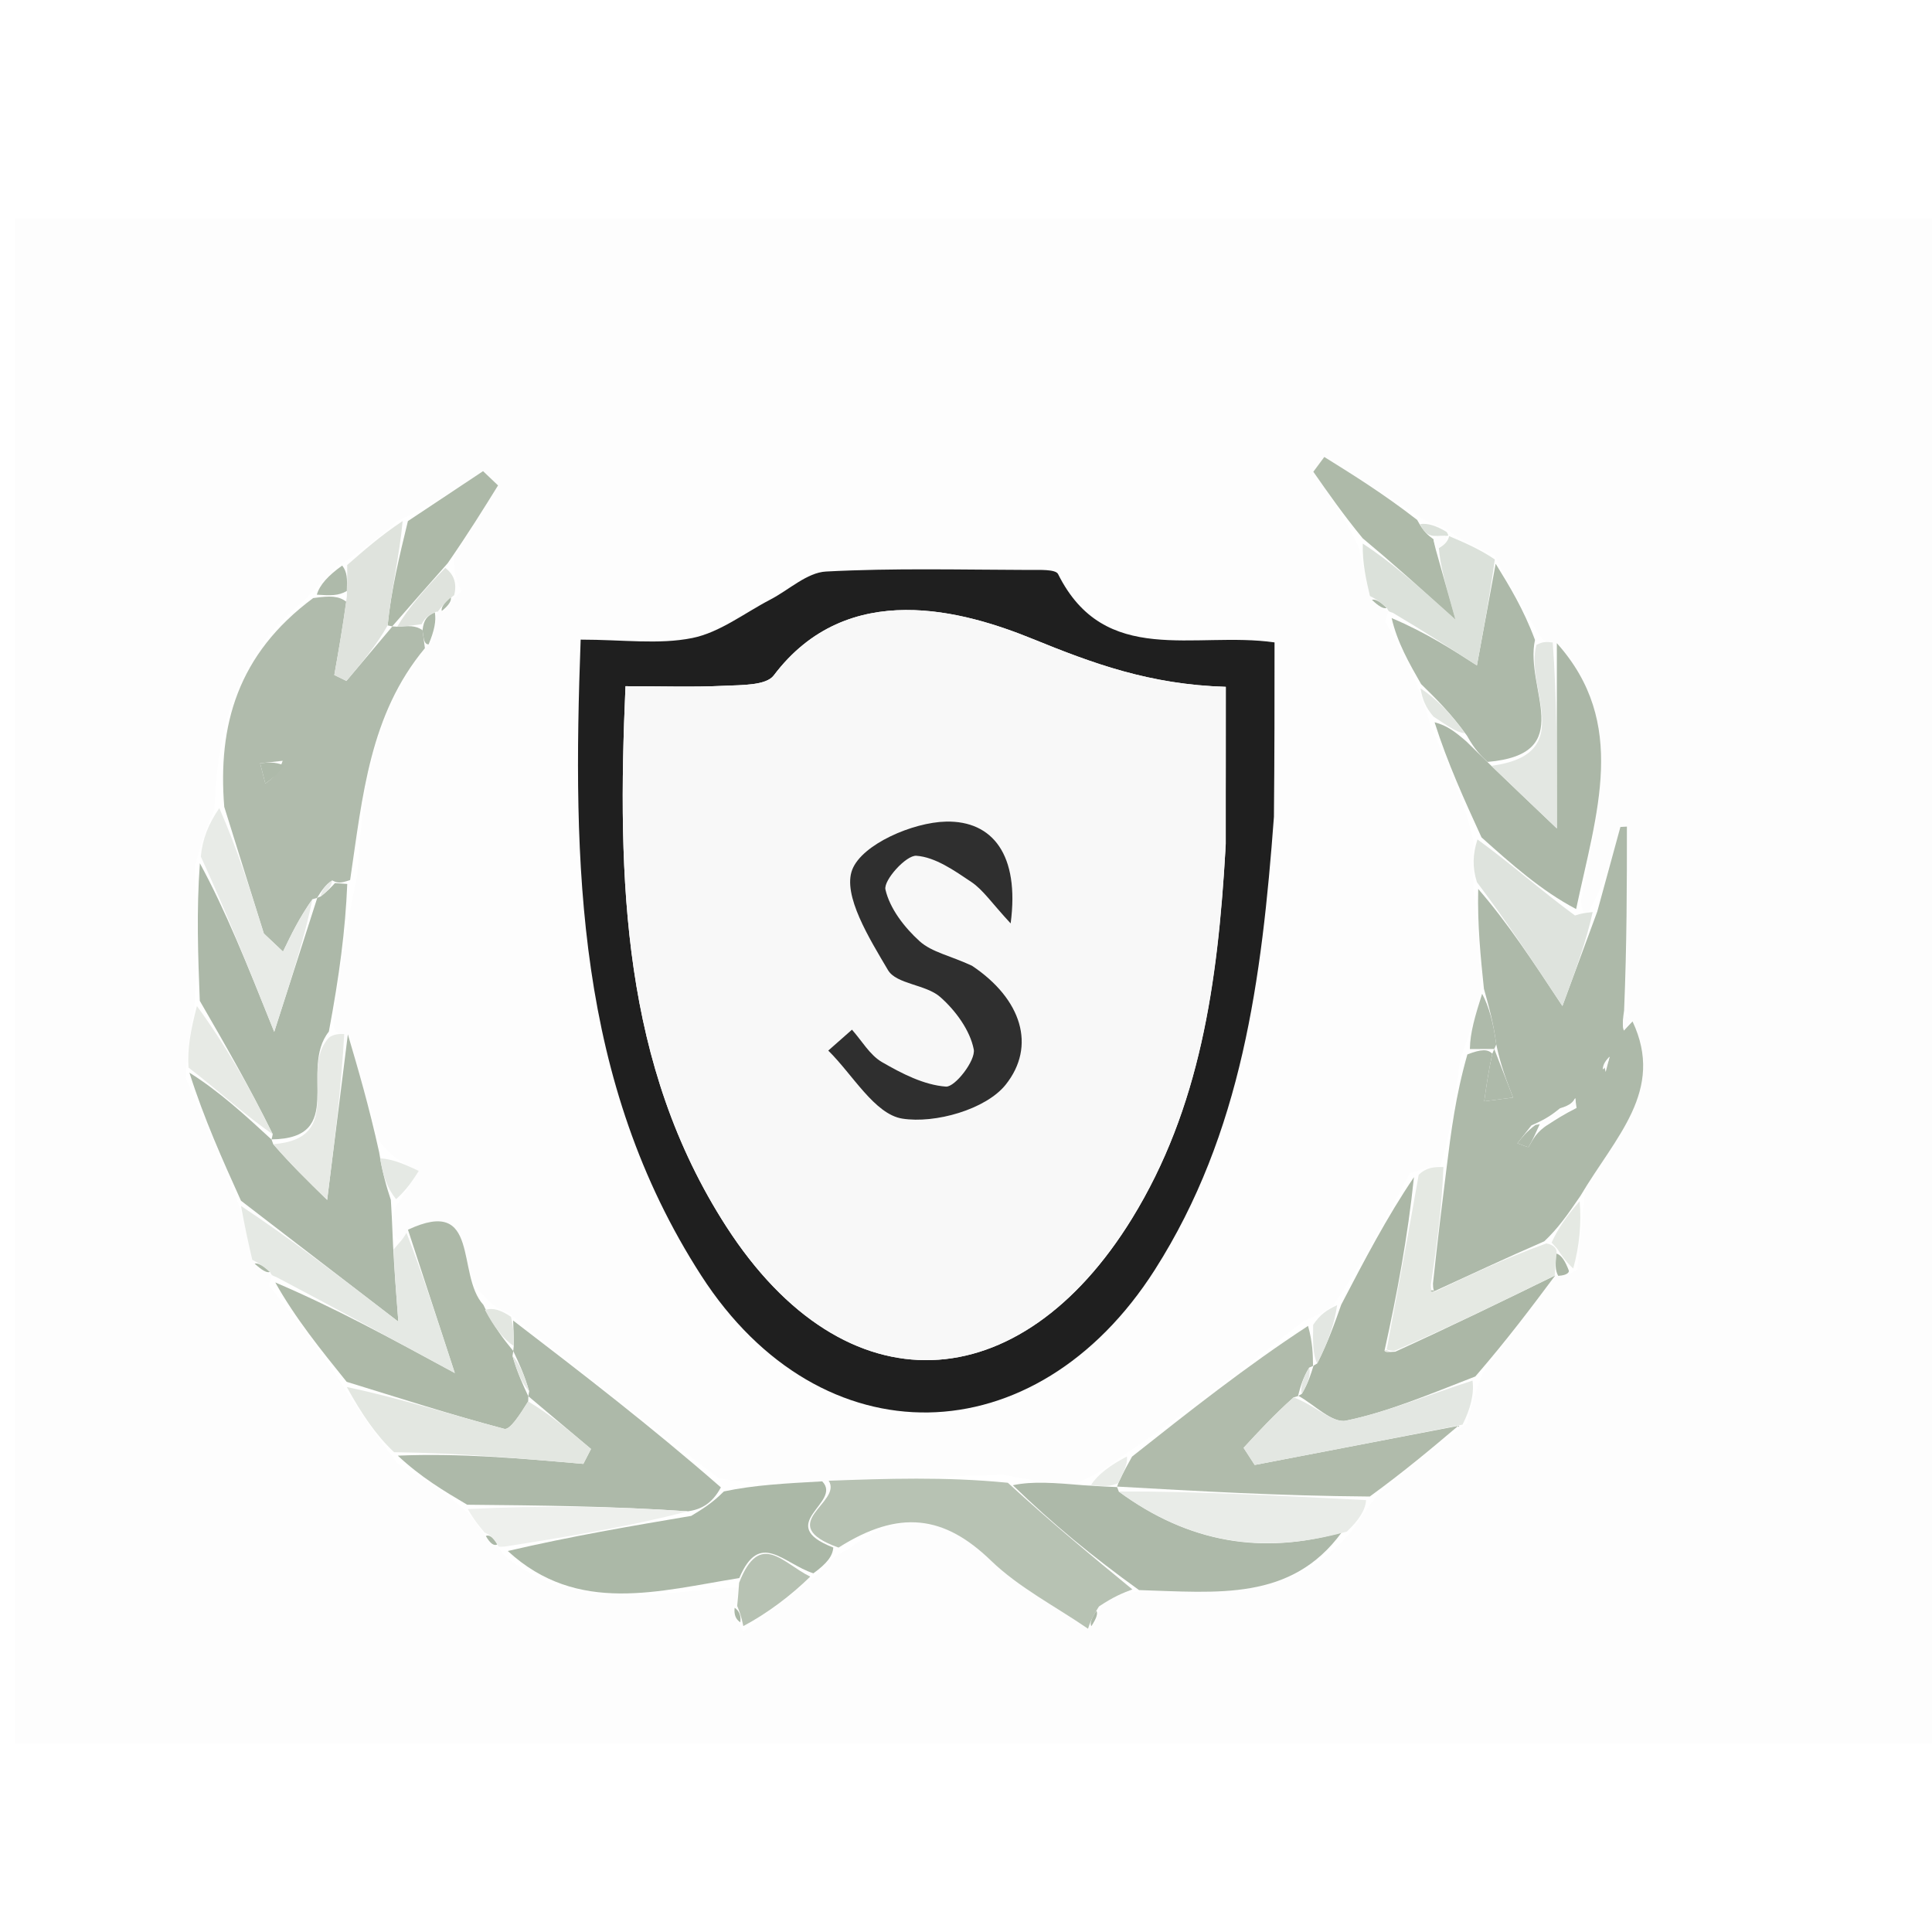
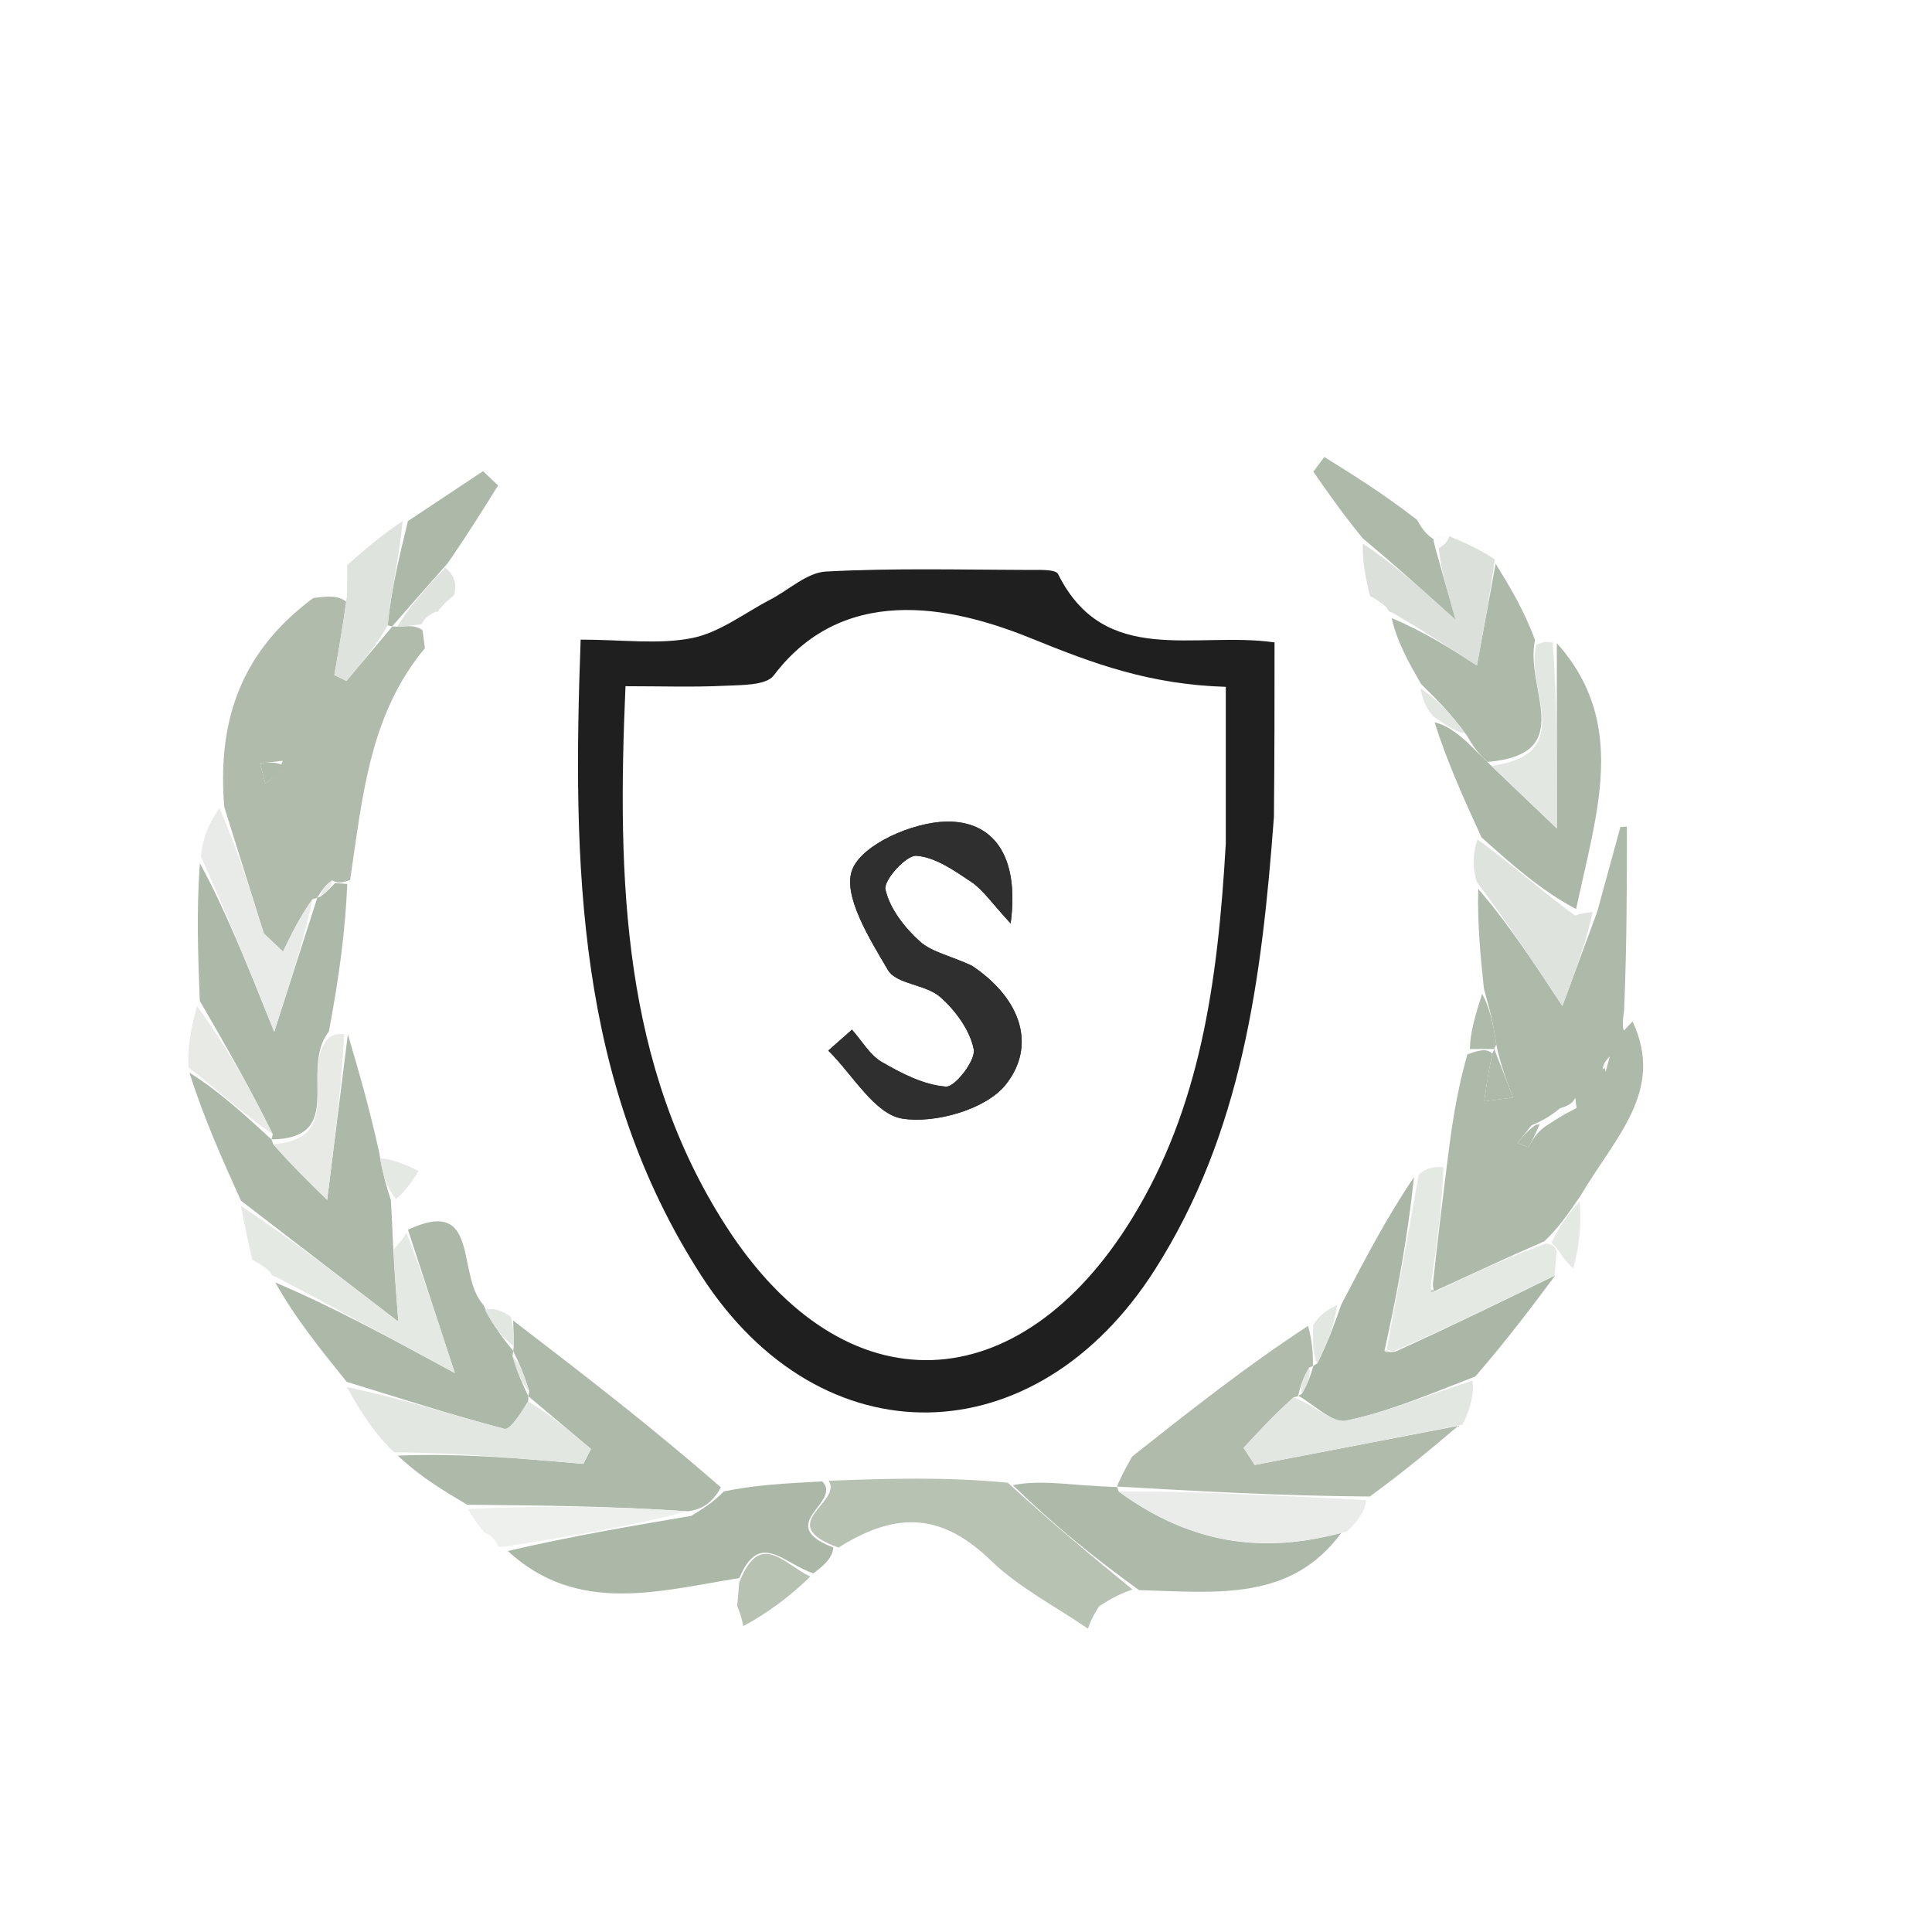
- <svg xmlns="http://www.w3.org/2000/svg" version="1.1" id="Layer_1" x="0px" y="0px" width="24" height="24" viewBox="0 0 128 101" enable-background="new 0 0 128 101" xml:space="preserve">
-   <path fill="#FDFDFD" opacity="1" stroke="none" d=" M85,102   C56.667,102 28.833,102 1,102   C1,68.333 1,34.667 1,1   C43.667,1 86.333,1 129,1   C129,34.667 129,68.333 129,102   C114.5,102 100,102 85,102  M29.541,26.924   C29.732,26.61 29.923,26.297 30.564,25.66   C30.299,25.099 30.034,24.537 30.09,23.354   C31.059,21.79 32.028,20.225 32.997,18.661   C32.666,18.346 32.335,18.03 32.004,17.715   C30.344,18.818 28.685,19.92 26.326,21.02   C25.219,21.992 24.111,22.964 22.34,24.003   C21.759,24.621 21.179,25.239 20.116,26.306   C15.732,29.842 14.423,34.562 14.203,40.124   C13.809,41.097 13.414,42.071 12.893,43.932   C13.008,46.891 13.122,49.85 12.857,53.498   C12.631,54.747 12.404,55.996 12.298,57.925   C13.521,60.633 14.743,63.342 15.972,66.743   C16.22,67.817 16.468,68.892 17.026,70.476   C17.354,70.661 17.683,70.847 18.013,70.993   C18.013,70.993 17.975,70.985 17.843,71.701   C19.552,73.817 21.26,75.933 22.991,78.743   C23.953,80.169 24.916,81.595 26.363,83.475   C27.894,84.381 29.424,85.287 31.039,86.764   C31.395,87.188 31.75,87.612 32.267,88.487   C32.466,88.751 32.72,88.939 33.03,88.997   C33.03,88.997 32.977,88.985 33.414,89.567   C38.273,93.52 43.662,91.9 48.961,91.668   C48.921,92.078 48.88,92.488 48.505,93.135   C48.62,93.456 48.735,93.777 49.249,94.591   C50.833,93.394 52.416,92.197 54.417,90.563   C54.788,90.083 55.16,89.603 56.224,89.131   C59.601,86.467 62.572,86.916 65.646,89.887   C67.508,91.687 69.919,92.919 72.525,94.073   C72.638,93.736 72.752,93.399 73.197,92.491   C73.806,92.262 74.415,92.032 75.907,91.893   C80.652,92.001 85.544,92.606 89.573,87.922   C90.018,87.232 90.464,86.542 91.397,85.382   C93.137,83.91 94.876,82.437 97.177,80.805   C97.425,79.835 97.674,78.865 98.294,77.35   C99.876,75.233 101.458,73.117 102.996,70.999   C102.996,70.999 103.003,71.042 103.469,71.014   C103.469,71.014 103.932,70.954 104.498,70.646   C104.641,69.076 104.785,67.506 105.038,65.229   C107.026,61.811 110.32,58.762 107.959,53.968   C107.959,53.968 107.752,53.768 107.786,52.869   C107.786,49 107.786,45.132 107.786,41.264   C107.643,41.272 107.5,41.281 107.356,41.289   C106.846,43.157 106.335,45.024 105.211,46.962   C105.006,46.982 104.801,47.002 104.749,46.17   C105.774,40.337 107.884,34.402 102.599,29.02   C102.415,29.012 102.231,29.005 101.856,28.345   C100.934,26.846 100.013,25.347 98.982,23.277   C97.986,22.856 96.989,22.435 95.706,21.481   C95.142,21.317 94.578,21.152 93.621,20.435   C91.66,19.215 89.699,17.995 87.739,16.775   C87.496,17.102 87.254,17.428 87.012,17.755   C88.003,19.175 88.994,20.595 90,22.721   C90.254,23.808 90.508,24.895 91.031,26.504   C91.353,26.681 91.675,26.858 92,26.996   C92,26.996 91.962,27.004 91.783,27.688   C92.572,29.065 93.361,30.442 94.068,32.382   C94.254,32.868 94.44,33.353 94.774,34.593   C95.901,37.055 97.027,39.517 97.618,42.249   C97.575,43.092 97.532,43.936 97.658,45.674   C97.877,47.785 98.095,49.896 98.075,52.675   C97.737,53.784 97.399,54.893 96.729,56.717   C96.432,59.109 96.134,61.5 95.423,63.749   C94.957,63.803 94.492,63.858 93.398,64.229   C91.885,67.132 90.373,70.034 88.316,73.003   C87.89,73.295 87.464,73.586 86.358,74.021   C82.573,77.014 78.788,80.008 74.316,82.992   C73.525,83.592 72.734,84.192 71.137,84.849   C69.791,84.736 68.445,84.623 66.44,84.186   C62.594,84.325 58.749,84.464 54.045,84.684   C52.033,84.781 50.021,84.877 47.616,84.437   C43.076,80.953 38.536,77.47 33.717,73.499   C33.202,73.307 32.686,73.115 31.956,72.241   C30.194,70.956 31.865,65.709 26.83,68.383   C26.668,68.66 26.432,68.839 26.025,68.194   C25.982,67.462 25.939,66.731 26.584,65.9   C26.971,65.292 27.357,64.684 27.744,64.076   C26.912,63.686 26.08,63.296 25.133,62.111   C24.438,59.751 23.742,57.39 22.564,54.992   C22.564,54.992 22.08,54.996 22.083,54.177   C22.482,51.149 22.881,48.122 23.66,44.574   C24.029,39.196 24.489,33.845 28.639,28.949   C28.773,28.3 28.908,27.65 28.997,26.989   C28.997,26.989 28.997,27.036 29.541,26.924  M84.441,40.16   C84.441,36.525 84.441,32.891 84.441,29.061   C79.159,28.304 73.188,30.735 70.1,24.533   C69.936,24.204 68.854,24.262 68.199,24.26   C63.707,24.248 59.207,24.129 54.727,24.365   C53.47,24.431 52.274,25.58 51.043,26.22   C49.327,27.112 47.687,28.405 45.862,28.771   C43.642,29.217 41.264,28.877 38.47,28.877   C37.92,43.798 38.188,58.189 46.464,71.018   C54.402,83.325 68.626,83.007 76.517,70.617   C82.275,61.576 83.598,51.411 84.441,40.16  z" />
+ <svg xmlns="http://www.w3.org/2000/svg" version="1.1" id="Layer_1" x="0px" y="0px" width="50px" height="50px" viewBox="0 0 128 101" enable-background="new 0 0 128 101" xml:space="preserve">
  <path fill="#1F1F1F" opacity="1" stroke="none" d=" M84.401,40.616   C83.598,51.411 82.275,61.576 76.517,70.617   C68.626,83.007 54.402,83.325 46.464,71.018   C38.188,58.189 37.92,43.798 38.47,28.877   C41.264,28.877 43.642,29.217 45.862,28.771   C47.687,28.405 49.327,27.112 51.043,26.22   C52.274,25.58 53.47,24.431 54.727,24.365   C59.207,24.129 63.707,24.248 68.199,24.26   C68.854,24.262 69.936,24.204 70.1,24.533   C73.188,30.735 79.159,28.304 84.441,29.061   C84.441,32.891 84.441,36.525 84.401,40.616  M81.212,42.384   C81.212,38.974 81.212,35.564 81.212,32.005   C76.155,31.85 72.428,30.462 68.416,28.83   C63.914,26.998 56.166,24.747 51.262,31.251   C50.755,31.924 49.127,31.88 48.007,31.934   C45.922,32.035 43.828,31.963 41.441,31.963   C40.874,44.898 41.243,57.092 48.118,67.759   C56.017,80.016 67.589,79.272 74.994,67.236   C79.49,59.928 80.679,51.711 81.212,42.384  z" />
  <path fill="#ADB9A9" opacity="1" stroke="none" d=" M95.837,63.891   C96.134,61.5 96.432,59.109 97.218,56.359   C98.137,56.001 98.568,56 98.866,56.31   C98.599,57.568 98.465,58.516 98.332,59.465   C98.97,59.382 99.608,59.299 100.246,59.216   C99.831,58.144 99.416,57.072 99.131,55.696   C98.946,54.264 98.63,53.136 98.313,52.007   C98.095,49.896 97.877,47.785 97.935,45.394   C99.859,47.612 101.507,50.109 103.514,53.151   C104.398,50.756 105.111,48.824 105.824,46.891   C106.335,45.024 106.846,43.157 107.356,41.289   C107.5,41.281 107.643,41.272 107.786,41.264   C107.786,45.132 107.786,49 107.601,53.457   C107.471,54.289 107.526,54.532 107.581,54.775   C107.774,54.574 107.967,54.374 108.16,54.173   C110.32,58.762 107.026,61.811 104.711,65.727   C103.81,67.044 103.236,67.864 102.315,68.739   C99.668,69.888 97.367,70.983 95.036,72.044   C95.006,72.011 94.939,71.95 94.938,71.543   C95.237,68.722 95.537,66.306 95.837,63.891  M103.352,59.928   C102.914,60.279 102.477,60.631 101.463,61.058   C101.153,61.453 100.842,61.848 100.531,62.243   C100.789,62.33 101.245,62.535 101.275,62.485   C101.565,62.002 101.783,61.475 102.625,60.969   C103.1,60.66 103.574,60.35 104.451,59.904   C104.421,59.688 104.392,59.472 104.362,59.256   C104.223,59.484 104.084,59.712 103.352,59.928  M106.38,57.522   C106.467,57.185 106.554,56.848 106.641,56.511   C106.423,56.734 106.206,56.958 106.38,57.522  z" />
  <path fill="#B0BBAC" opacity="1" stroke="none" d=" M14.857,39.955   C14.423,34.562 15.732,29.842 20.749,26.124   C21.901,25.961 22.42,25.979 22.942,26.36   C22.679,28.222 22.414,29.722 22.149,31.222   C22.417,31.352 22.684,31.482 22.952,31.613   C23.969,30.404 24.986,29.195 26.002,27.994   C26.002,28.002 25.986,27.998 26.314,28.021   C27.076,27.979 27.509,27.915 27.993,28.25   C28.079,28.914 28.115,29.18 28.151,29.445   C24.489,33.845 24.029,39.196 23.197,44.805   C22.552,45.027 22.371,45.018 22.012,44.831   C21.552,45.112 21.27,45.57 20.991,46.012   C20.994,45.996 21.023,45.978 20.698,46.078   C19.832,47.301 19.291,48.424 18.75,49.548   C18.326,49.147 17.903,48.747 17.48,48.347   C16.605,45.549 15.731,42.752 14.857,39.955  M18.729,36.905   C18.231,36.96 17.732,37.015 17.234,37.069   C17.349,37.515 17.463,37.962 17.578,38.408   C18.004,38.106 18.429,37.804 18.729,36.905  M20.587,36.516   C20.587,36.516 20.478,36.581 20.587,36.516  z" />
  <path fill="#ADB9A9" opacity="1" stroke="none" d=" M33.996,73.987   C38.536,77.47 43.076,80.953 47.76,85.043   C47.202,86.077 46.5,86.504 45.572,86.629   C40.549,86.283 35.751,86.238 30.954,86.193   C29.424,85.287 27.894,84.381 26.355,82.94   C30.447,82.765 34.547,83.126 38.647,83.486   C38.816,83.157 38.986,82.827 39.156,82.498   C37.765,81.328 36.375,80.157 34.993,78.994   C35.001,79 35.009,79.02 35.057,78.674   C34.733,77.546 34.361,76.764 33.995,75.99   C34.001,75.998 34.012,76.015 34.037,75.678   C34.039,74.889 34.017,74.438 33.996,73.987  z" />
  <path fill="#B0BBAB" opacity="1" stroke="none" d=" M75.003,83.002   C78.788,80.008 82.573,77.014 86.662,74.345   C86.973,75.456 86.981,76.244 86.992,77.014   C86.993,76.996 87.023,76.977 86.735,77.11   C86.294,77.839 86.141,78.436 85.991,79.014   C85.993,78.997 86.023,78.978 85.699,79.083   C84.38,80.266 83.386,81.344 82.392,82.422   C82.637,82.8 82.882,83.178 83.127,83.557   C87.624,82.693 92.12,81.829 96.616,80.965   C94.876,82.437 93.137,83.91 90.752,85.649   C84.727,85.603 79.347,85.292 73.982,84.988   C73.996,84.995 74.014,85.024 74.095,84.753   C74.451,83.988 74.727,83.495 75.003,83.002  z" />
  <path fill="#ACB8A8" opacity="1" stroke="none" d=" M15.966,66.051   C14.743,63.342 13.521,60.633 12.55,57.567   C14.539,58.813 16.275,60.416 18.005,62.01   C17.999,62.001 17.981,61.988 18.102,62.305   C19.265,63.641 20.306,64.659 21.675,65.998   C22.206,61.754 22.626,58.392 23.047,55.03   C23.742,57.39 24.438,59.751 25.121,62.842   C25.371,64.382 25.633,65.191 25.895,66   C25.939,66.731 25.982,67.462 26.037,68.911   C26.131,70.693 26.213,71.759 26.391,74.065   C22.361,70.968 19.164,68.509 15.966,66.051  z" />
  <path fill="#ABB7A6" opacity="1" stroke="none" d=" M88.86,72.937   C90.373,70.034 91.885,67.132 93.679,64.49   C93.264,68.464 92.57,72.178 91.73,75.978   C91.753,76.078 91.922,76.091 92.444,76.053   C96.212,74.335 99.626,72.668 103.039,71   C101.458,73.117 99.876,75.233 97.744,77.695   C94.53,78.941 91.909,80.057 89.175,80.621   C88.275,80.807 87.082,79.566 86.023,78.978   C86.023,78.978 85.993,78.997 86.247,78.848   C86.675,78.125 86.849,77.551 87.023,76.977   C87.023,76.977 86.993,76.996 87.27,76.83   C87.984,75.421 88.422,74.179 88.86,72.937  z" />
  <path fill="#ADB9A8" opacity="1" stroke="none" d=" M22.968,78.05   C21.26,75.933 19.552,73.817 18.237,71.464   C22.147,73.136 25.665,75.044 30.133,77.468   C28.831,73.485 27.93,70.728 27.029,67.972   C31.865,65.709 30.194,70.956 32.024,72.948   C32.732,74.442 33.372,75.229 34.012,76.015   C34.012,76.015 34.001,75.998 33.955,76.334   C34.275,77.453 34.642,78.237 35.009,79.02   C35.009,79.02 35.001,79 34.993,79.351   C34.453,80.216 33.781,81.263 33.412,81.165   C29.902,80.237 26.442,79.116 22.968,78.05  z" />
  <path fill="#ACB8A8" opacity="1" stroke="none" d=" M22.19,45.009   C22.371,45.018 22.552,45.027 23.007,45.065   C22.881,48.122 22.482,51.149 21.787,54.847   C19.78,57.381 23.022,61.932 17.981,61.988   C17.981,61.988 17.999,62.001 18.069,61.645   C16.505,58.462 14.871,55.635 13.237,52.809   C13.122,49.85 13.008,46.891 13.242,43.693   C14.949,46.837 16.307,50.221 18.168,54.861   C19.386,51.072 20.204,48.525 21.023,45.978   C21.023,45.978 20.994,45.996 21.233,45.897   C21.711,45.535 21.95,45.272 22.19,45.009  z" />
  <path fill="#B7C2B3" opacity="1" stroke="none" d=" M72.084,94.406   C69.919,92.919 67.508,91.687 65.646,89.887   C62.572,86.916 59.601,86.467 55.555,89.032   C51.208,87.475 55.849,86.05 54.903,84.603   C58.749,84.464 62.594,84.325 66.772,84.737   C69.743,87.459 72.384,89.631 75.024,91.803   C74.415,92.032 73.806,92.262 72.809,92.934   C72.309,93.72 72.196,94.063 72.084,94.406  z" />
  <path fill="#ABB7A7" opacity="1" stroke="none" d=" M98.154,41.979   C97.027,39.517 95.901,37.055 95.045,34.353   C95.884,34.565 96.451,35.017 97.16,35.631   C97.718,36.189 98.135,36.584 98.806,37.238   C100.144,38.527 101.227,39.558 103.145,41.385   C103.145,36.384 103.145,32.748 103.145,29.112   C107.884,34.402 105.774,40.337 104.423,46.728   C102.116,45.517 100.135,43.748 98.154,41.979  z" />
  <path fill="#ABB8A7" opacity="1" stroke="none" d=" M54.474,84.644   C55.849,86.05 51.208,87.475 55.209,89.028   C55.16,89.603 54.788,90.083 53.889,90.737   C51.872,90.08 50.34,87.849 48.979,91.051   C43.662,91.9 38.273,93.52 33.642,89.258   C37.845,88.276 41.821,87.604 45.797,86.931   C46.5,86.504 47.202,86.077 47.957,85.311   C50.021,84.877 52.033,84.781 54.474,84.644  z" />
  <path fill="#ADB9A9" opacity="1" stroke="none" d=" M75.465,91.848   C72.384,89.631 69.743,87.459 67.102,84.899   C68.445,84.623 69.791,84.736 71.879,84.908   C73.085,84.986 73.55,85.005 74.014,85.024   C74.014,85.024 73.996,84.995 74.125,85.32   C78.761,88.728 83.64,89.525 88.892,88.024   C85.544,92.606 80.652,92.001 75.465,91.848  z" />
  <path fill="#ADB9A9" opacity="1" stroke="none" d=" M98.552,36.979   C98.135,36.584 97.718,36.189 97.193,35.244   C96.107,33.736 95.128,32.778 94.15,31.82   C93.361,30.442 92.572,29.065 92.2,27.449   C94.47,28.405 96.322,29.601 97.849,30.587   C98.285,28.22 98.688,26.034 99.091,23.848   C100.013,25.347 100.934,26.846 101.697,28.897   C100.991,32.137 104.579,36.465 98.552,36.979  z" />
  <path fill="#E5E9E4" opacity="1" stroke="none" d=" M26.93,68.177   C27.93,70.728 28.831,73.485 30.133,77.468   C25.665,75.044 22.147,73.136 18.302,71.106   C17.975,70.985 18.013,70.993 17.878,70.753   C17.4,70.33 17.058,70.148 16.715,69.967   C16.468,68.892 16.22,67.817 15.969,66.397   C19.164,68.509 22.361,70.968 26.391,74.065   C26.213,71.759 26.131,70.693 26.085,69.274   C26.432,68.839 26.668,68.66 26.93,68.177  z" />
  <path fill="#E5E9E3" opacity="1" stroke="none" d=" M103.018,71   C99.626,72.668 96.212,74.335 92.392,75.998   C91.987,75.994 91.875,75.892 91.875,75.892   C92.57,72.178 93.264,68.464 93.993,64.331   C94.492,63.858 94.957,63.803 95.63,63.82   C95.537,66.306 95.237,68.722 94.798,71.616   C94.795,72.089 94.931,72.083 95.066,72.077   C97.367,70.983 99.668,69.888 102.452,68.878   C102.934,68.962 103.188,69.258 103.125,69.552   C103.043,70.244 103.023,70.643 103.003,71.042   C103.003,71.042 102.996,70.999 103.018,71  z" />
  <path fill="#E3E7E1" opacity="1" stroke="none" d=" M22.979,78.396   C26.442,79.116 29.902,80.237 33.412,81.165   C33.781,81.263 34.453,80.216 34.985,79.344   C36.375,80.157 37.765,81.328 39.156,82.498   C38.986,82.827 38.816,83.157 38.647,83.486   C34.547,83.126 30.447,82.765 26.112,82.713   C24.916,81.595 23.953,80.169 22.979,78.396  z" />
  <path fill="#DBE1DA" opacity="1" stroke="none" d=" M99.037,23.563   C98.688,26.034 98.285,28.22 97.849,30.587   C96.322,29.601 94.47,28.405 92.29,27.107   C91.962,27.004 92,26.996 91.874,26.76   C91.419,26.343 91.091,26.163 90.762,25.982   C90.508,24.895 90.254,23.808 90.288,22.515   C92.181,23.745 93.785,25.181 96.426,27.546   C95.716,25.018 95.418,23.956 95.327,22.808   C95.792,22.539 95.955,22.293 96.013,21.99   C96.006,21.996 95.993,22.013 95.993,22.013   C96.989,22.435 97.986,22.856 99.037,23.563  z" />
  <path fill="#E8EBE7" opacity="1" stroke="none" d=" M20.698,46.078   C20.204,48.525 19.386,51.072 18.168,54.861   C16.307,50.221 14.949,46.837 13.305,43.249   C13.414,42.071 13.809,41.097 14.53,40.039   C15.731,42.752 16.605,45.549 17.48,48.347   C17.903,48.747 18.326,49.147 18.75,49.548   C19.291,48.424 19.832,47.301 20.698,46.078  z" />
  <path fill="#E3E7E2" opacity="1" stroke="none" d=" M85.699,79.083   C87.082,79.566 88.275,80.807 89.175,80.621   C91.909,80.057 94.53,78.941 97.559,77.968   C97.674,78.865 97.425,79.835 96.896,80.885   C92.12,81.829 87.624,82.693 83.127,83.557   C82.882,83.178 82.637,82.8 82.392,82.422   C83.386,81.344 84.38,80.266 85.699,79.083  z" />
  <path fill="#ADB9A8" opacity="1" stroke="none" d=" M27.025,21.023   C28.685,19.92 30.344,18.818 32.004,17.715   C32.335,18.03 32.666,18.346 32.997,18.661   C32.028,20.225 31.059,21.79 29.663,23.811   C28.153,25.511 27.069,26.755 25.986,27.998   C25.986,27.998 26.002,28.002 25.682,27.935   C25.917,25.587 26.471,23.305 27.025,21.023  z" />
  <path fill="#E9ECE8" opacity="1" stroke="none" d=" M89.232,87.973   C83.64,89.525 78.761,88.728 74.11,85.313   C79.347,85.292 84.727,85.603 90.508,85.884   C90.464,86.542 90.018,87.232 89.232,87.973  z" />
  <path fill="#AEBAA9" opacity="1" stroke="none" d=" M95.12,22.893   C95.418,23.956 95.716,25.018 96.426,27.546   C93.785,25.181 92.181,23.745 90.281,22.162   C88.994,20.595 88.003,19.175 87.012,17.755   C87.254,17.428 87.496,17.102 87.739,16.775   C89.699,17.995 91.66,19.215 93.891,20.946   C94.336,21.766 94.598,21.948 94.977,22.228   C95.004,22.454 95.12,22.893 95.12,22.893  z" />
  <path fill="#DEE3DD" opacity="1" stroke="none" d=" M97.886,42.114   C100.135,43.748 102.116,45.517 104.347,47.154   C104.801,47.002 105.006,46.982 105.518,46.927   C105.111,48.824 104.398,50.756 103.514,53.151   C101.507,50.109 99.859,47.612 97.85,44.947   C97.532,43.936 97.575,43.092 97.886,42.114  z" />
  <path fill="#EEF0ED" opacity="1" stroke="none" d=" M45.572,86.629   C41.821,87.604 37.845,88.276 33.423,88.967   C32.977,88.985 33.03,88.997 32.946,88.8   C32.661,88.346 32.409,88.157 32.106,88.036   C31.75,87.612 31.395,87.188 30.996,86.479   C35.751,86.238 40.549,86.283 45.572,86.629  z" />
  <path fill="#DFE3DD" opacity="1" stroke="none" d=" M26.676,21.021   C26.471,23.305 25.917,25.587 25.683,27.927   C24.986,29.195 23.969,30.404 22.952,31.613   C22.684,31.482 22.417,31.352 22.149,31.222   C22.414,29.722 22.679,28.222 22.98,26.018   C23.012,24.854 23.008,24.395 23.003,23.935   C24.111,22.964 25.219,21.992 26.676,21.021  z" />
  <path fill="#E7EAE5" opacity="1" stroke="none" d=" M18.102,62.305   C23.022,61.932 19.78,57.381 21.786,55.257   C22.08,54.996 22.564,54.992 22.805,55.011   C22.626,58.392 22.206,61.754 21.675,65.998   C20.306,64.659 19.265,63.641 18.102,62.305  z" />
  <path fill="#E7EAE5" opacity="1" stroke="none" d=" M13.047,53.154   C14.871,55.635 16.505,58.462 18.075,61.654   C16.275,60.416 14.539,58.813 12.489,57.228   C12.404,55.996 12.631,54.747 13.047,53.154  z" />
  <path fill="#E3E7E2" opacity="1" stroke="none" d=" M98.806,37.238   C104.579,36.465 100.991,32.137 101.793,29.223   C102.231,29.005 102.415,29.012 102.872,29.066   C103.145,32.748 103.145,36.384 103.145,41.385   C101.227,39.558 100.144,38.527 98.806,37.238  z" />
  <path fill="#B7C2B3" opacity="1" stroke="none" d=" M48.97,91.359   C50.34,87.849 51.872,90.08 53.68,90.956   C52.416,92.197 50.833,93.394 49.247,94.232   C49.109,93.548 48.974,93.223 48.84,92.898   C48.88,92.488 48.921,92.078 48.97,91.359  z" />
  <path fill="#AEBAAA" opacity="1" stroke="none" d=" M98.194,52.341   C98.63,53.136 98.946,54.264 99.131,55.697   C99,56 98.999,56 98.999,56   C98.568,56 98.137,56.001 97.383,56.001   C97.399,54.893 97.737,53.784 98.194,52.341  z" />
  <path fill="#DFE3DD" opacity="1" stroke="none" d=" M26.314,28.021   C27.069,26.755 28.153,25.511 29.503,24.122   C30.034,24.537 30.299,25.099 30.092,25.927   C29.412,26.474 29.204,26.755 28.997,27.036   C28.997,27.036 28.997,26.989 28.789,27.067   C28.288,27.309 28.076,27.545 27.943,27.852   C27.509,27.915 27.076,27.979 26.314,28.021  z" />
  <path fill="#E5E9E3" opacity="1" stroke="none" d=" M102.798,68.823   C103.236,67.864 103.81,67.044 104.656,66.08   C104.785,67.506 104.641,69.076 104.228,70.542   C103.702,70.045 103.445,69.651 103.188,69.258   C103.188,69.258 102.934,68.962 102.798,68.823  z" />
  <path fill="#E5E9E4" opacity="1" stroke="none" d=" M26.24,65.95   C25.633,65.191 25.371,64.382 25.178,63.239   C26.08,63.296 26.912,63.686 27.744,64.076   C27.357,64.684 26.971,65.292 26.24,65.95  z" />
  <path fill="#E3E7E2" opacity="1" stroke="none" d=" M94.109,32.101   C95.128,32.778 96.107,33.736 97.052,35.081   C96.451,35.017 95.884,34.565 94.971,33.976   C94.44,33.353 94.254,32.868 94.109,32.101  z" />
  <path fill="#E3E7E1" opacity="1" stroke="none" d=" M34.037,75.678   C33.372,75.229 32.732,74.442 32.131,73.289   C32.686,73.115 33.202,73.307 33.856,73.743   C34.017,74.438 34.039,74.889 34.037,75.678  z" />
  <path fill="#E3E7E2" opacity="1" stroke="none" d=" M88.588,72.97   C88.422,74.179 87.984,75.421 87.268,76.847   C86.981,76.244 86.973,75.456 87.001,74.273   C87.464,73.586 87.89,73.295 88.588,72.97  z" />
-   <path fill="#E9ECE8" opacity="1" stroke="none" d=" M74.095,84.753   C73.55,85.005 73.085,84.986 72.282,84.88   C72.734,84.192 73.525,83.592 74.659,82.997   C74.727,83.495 74.451,83.988 74.095,84.753  z" />
-   <path fill="#AEBAAA" opacity="1" stroke="none" d=" M22.671,23.969   C23.008,24.395 23.012,24.854 22.978,25.655   C22.42,25.979 21.901,25.961 20.99,25.9   C21.179,25.239 21.759,24.621 22.671,23.969  z" />
-   <path fill="#ABB8A7" opacity="1" stroke="none" d=" M48.672,93.016   C48.974,93.223 49.109,93.548 49.047,93.986   C48.735,93.777 48.62,93.456 48.672,93.016  z" />
-   <path fill="#ABB7A6" opacity="1" stroke="none" d=" M103.125,69.552   C103.445,69.651 103.702,70.045 103.945,70.696   C103.932,70.954 103.469,71.014 103.236,71.028   C103.023,70.643 103.043,70.244 103.125,69.552  z" />
-   <path fill="#AEBAAA" opacity="1" stroke="none" d=" M27.993,28.25   C28.076,27.545 28.288,27.309 28.811,27.073   C28.908,27.65 28.773,28.3 28.395,29.197   C28.115,29.18 28.079,28.914 27.993,28.25  z" />
-   <path fill="#DBE1DA" opacity="1" stroke="none" d=" M94.949,22.002   C94.598,21.948 94.336,21.766 94.088,21.222   C94.578,21.152 95.142,21.317 95.849,21.747   C95.993,22.013 96.006,21.996 95.745,22.007   C95.307,22.013 95.128,22.008 94.949,22.002  z" />
-   <path fill="#ADB9A8" opacity="1" stroke="none" d=" M16.871,70.221   C17.058,70.148 17.4,70.33 17.877,70.772   C17.683,70.847 17.354,70.661 16.871,70.221  z" />
-   <path fill="#ABB8A7" opacity="1" stroke="none" d=" M32.186,88.262   C32.409,88.157 32.661,88.346 32.946,88.828   C32.72,88.939 32.466,88.751 32.186,88.262  z" />
-   <path fill="#ADB9A9" opacity="1" stroke="none" d=" M90.896,26.243   C91.091,26.163 91.419,26.343 91.872,26.78   C91.675,26.858 91.353,26.681 90.896,26.243  z" />
-   <path fill="#AEBAAA" opacity="1" stroke="none" d=" M29.269,26.98   C29.204,26.755 29.412,26.474 29.867,26.088   C29.923,26.297 29.732,26.61 29.269,26.98  z" />
-   <path fill="#ADB9A9" opacity="1" stroke="none" d=" M72.304,94.239   C72.196,94.063 72.309,93.72 72.643,93.219   C72.752,93.399 72.638,93.736 72.304,94.239  z" />
-   <path fill="#F8F8F8" opacity="1" stroke="none" d=" M81.184,42.861   C80.679,51.711 79.49,59.928 74.994,67.236   C67.589,79.272 56.017,80.016 48.118,67.759   C41.243,57.092 40.874,44.898 41.441,31.963   C43.828,31.963 45.922,32.035 48.007,31.934   C49.127,31.88 50.755,31.924 51.262,31.251   C56.166,24.747 63.914,26.998 68.416,28.83   C72.428,30.462 76.155,31.85 81.212,32.005   C81.212,35.564 81.212,38.974 81.184,42.861  M64.084,50.285   C63.014,49.828 61.741,49.596 60.927,48.858   C59.922,47.948 58.951,46.696 58.663,45.433   C58.524,44.825 60.033,43.149 60.709,43.197   C61.966,43.285 63.228,44.178 64.355,44.934   C65.135,45.458 65.692,46.315 66.958,47.679   C67.563,43.13 65.759,40.869 62.683,40.933   C60.478,40.978 57.115,42.436 56.464,44.116   C55.806,45.81 57.61,48.7 58.832,50.773   C59.384,51.711 61.337,51.714 62.292,52.554   C63.305,53.446 64.266,54.754 64.513,56.023   C64.654,56.749 63.273,58.532 62.673,58.49   C61.221,58.387 59.749,57.626 58.436,56.868   C57.628,56.401 57.099,55.451 56.445,54.719   C55.921,55.181 55.398,55.643 54.875,56.104   C56.495,57.696 57.95,60.32 59.778,60.611   C61.96,60.959 65.32,59.998 66.625,58.368   C68.668,55.813 67.692,52.685 64.084,50.285  z" />
+   <path fill="#ADB9A9" opacity="1" stroke="none" d=" M95.036,72.044   C94.931,72.083 94.795,72.089 94.799,72.022   C94.939,71.95 95.006,72.011 95.036,72.044  z" />
+   <path fill="#FDFDFD" opacity="1" stroke="none" d=" M94.977,22.228   C95.128,22.008 95.307,22.013 95.753,22.001   C95.955,22.293 95.792,22.539 95.327,22.808   C95.12,22.893 95.004,22.454 94.977,22.228  z" />
+   <path fill="#2F2F2F" opacity="1" stroke="none" d=" M64.398,50.484   C67.692,52.685 68.668,55.813 66.625,58.368   C65.32,59.998 61.96,60.959 59.778,60.611   C57.95,60.32 56.495,57.696 54.875,56.104   C55.398,55.643 55.921,55.181 56.445,54.719   C57.099,55.451 57.628,56.401 58.436,56.868   C59.749,57.626 61.221,58.387 62.673,58.49   C63.273,58.532 64.654,56.749 64.513,56.023   C64.266,54.754 63.305,53.446 62.292,52.554   C61.337,51.714 59.384,51.711 58.832,50.773   C57.61,48.7 55.806,45.81 56.464,44.116   C57.115,42.436 60.478,40.978 62.683,40.933   C65.759,40.869 67.563,43.13 66.958,47.679   C65.692,46.315 65.135,45.458 64.355,44.934   C63.228,44.178 61.966,43.285 60.709,43.197   C60.033,43.149 58.524,44.825 58.663,45.433   C58.951,46.696 59.922,47.948 60.927,48.858   C61.741,49.596 63.014,49.828 64.398,50.484  z" />
  <path fill="#AEBAAA" opacity="1" stroke="none" d=" M99,56   C99.416,57.072 99.831,58.144 100.246,59.216   C99.608,59.299 98.97,59.382 98.332,59.465   C98.465,58.516 98.599,57.568 98.866,56.31   C98.999,56 99,56 99,56  z" />
  <path fill="#AEBAAA" opacity="1" stroke="none" d=" M102.021,60.961   C101.783,61.475 101.565,62.002 101.275,62.485   C101.245,62.535 100.789,62.33 100.531,62.243   C100.842,61.848 101.153,61.453 101.731,61.029   C101.998,60.999 102.021,60.961 102.021,60.961  z" />
  <path fill="#FDFDFD" opacity="1" stroke="none" d=" M106.184,57.352   C106.206,56.958 106.423,56.734 106.641,56.511   C106.554,56.848 106.467,57.185 106.184,57.352  z" />
  <path fill="#FDFDFD" opacity="1" stroke="none" d=" M104.048,60.041   C103.574,60.35 103.1,60.66 102.323,60.965   C102.021,60.961 101.998,60.999 102.019,60.991   C102.477,60.631 102.914,60.279 103.673,59.96   C103.995,59.992 104.048,60.041 104.048,60.041  z" />
  <path fill="#FDFDFD" opacity="1" stroke="none" d=" M103.97,59.966   C104.084,59.712 104.223,59.484 104.362,59.256   C104.392,59.472 104.421,59.688 104.25,59.972   C104.048,60.041 103.995,59.992 103.97,59.966  z" />
  <path fill="#FDFDFD" opacity="1" stroke="none" d=" M108.06,54.07   C107.967,54.374 107.774,54.574 107.581,54.775   C107.526,54.532 107.471,54.289 107.584,53.907   C107.752,53.768 107.959,53.968 108.06,54.07  z" />
  <path fill="#AEBAAA" opacity="1" stroke="none" d=" M18.792,37.203   C18.429,37.804 18.004,38.106 17.578,38.408   C17.463,37.962 17.349,37.515 17.234,37.069   C17.732,37.015 18.231,36.96 18.792,37.203  z" />
  <path fill="#E8EBE7" opacity="1" stroke="none" d=" M22.012,44.831   C21.95,45.272 21.711,45.535 21.23,45.913   C21.27,45.57 21.552,45.112 22.012,44.831  z" />
  <path fill="#AEBAAA" opacity="1" stroke="none" d=" M20.532,36.549   C20.478,36.581 20.587,36.516 20.532,36.549  z" />
  <path fill="#E3E7E1" opacity="1" stroke="none" d=" M35.057,78.674   C34.642,78.237 34.275,77.453 33.949,76.325   C34.361,76.764 34.733,77.546 35.057,78.674  z" />
  <path fill="#E3E7E2" opacity="1" stroke="none" d=" M86.735,77.11   C86.849,77.551 86.675,78.125 86.245,78.866   C86.141,78.436 86.294,77.839 86.735,77.11  z" />
  <path fill="#E5E9E3" opacity="1" stroke="none" d=" M92.038,76.049   C91.922,76.091 91.753,76.078 91.73,75.978   C91.875,75.892 91.987,75.994 92.038,76.049  z" />
  <path fill="#ADB9A9" opacity="1" stroke="none" d=" M95.036,72.044   C94.931,72.083 94.795,72.089 94.799,72.022   C94.939,71.95 95.006,72.011 95.036,72.044  z" />
  <path fill="#FDFDFD" opacity="1" stroke="none" d=" M94.977,22.228   C95.128,22.008 95.307,22.013 95.753,22.001   C95.955,22.293 95.792,22.539 95.327,22.808   C95.12,22.893 95.004,22.454 94.977,22.228  z" />
  <path fill="#2F2F2F" opacity="1" stroke="none" d=" M64.398,50.484   C67.692,52.685 68.668,55.813 66.625,58.368   C65.32,59.998 61.96,60.959 59.778,60.611   C57.95,60.32 56.495,57.696 54.875,56.104   C55.398,55.643 55.921,55.181 56.445,54.719   C57.099,55.451 57.628,56.401 58.436,56.868   C59.749,57.626 61.221,58.387 62.673,58.49   C63.273,58.532 64.654,56.749 64.513,56.023   C64.266,54.754 63.305,53.446 62.292,52.554   C61.337,51.714 59.384,51.711 58.832,50.773   C57.61,48.7 55.806,45.81 56.464,44.116   C57.115,42.436 60.478,40.978 62.683,40.933   C65.759,40.869 67.563,43.13 66.958,47.679   C65.692,46.315 65.135,45.458 64.355,44.934   C63.228,44.178 61.966,43.285 60.709,43.197   C60.033,43.149 58.524,44.825 58.663,45.433   C58.951,46.696 59.922,47.948 60.927,48.858   C61.741,49.596 63.014,49.828 64.398,50.484  z" />
</svg>
